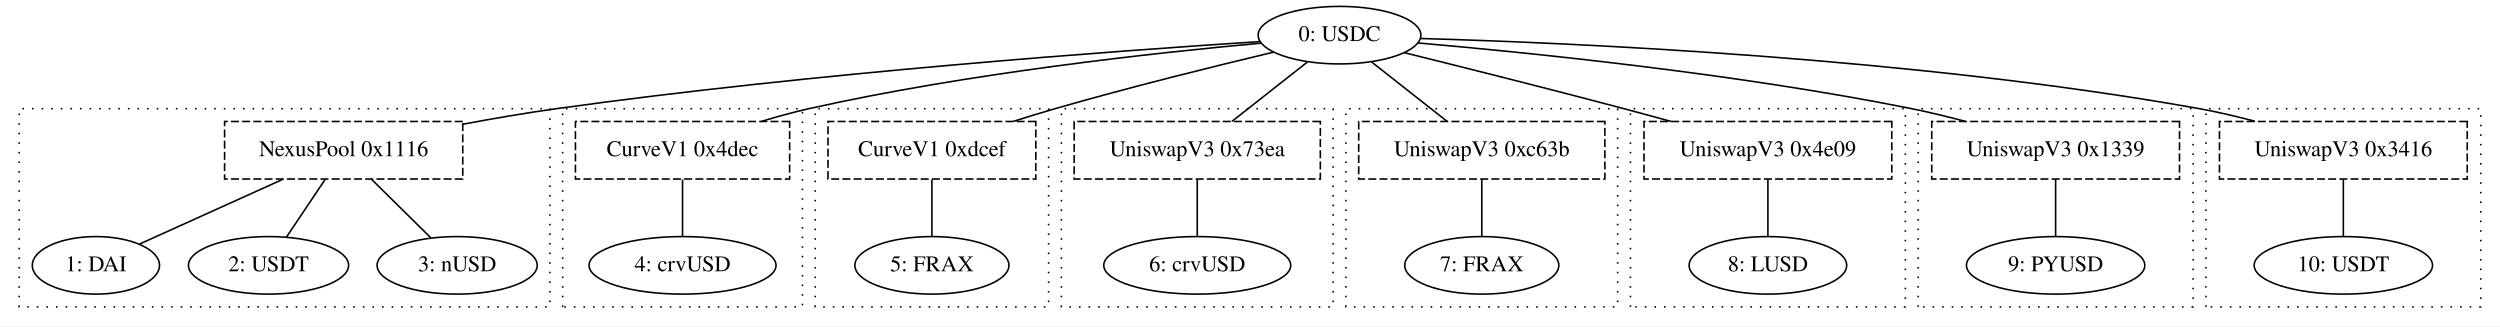
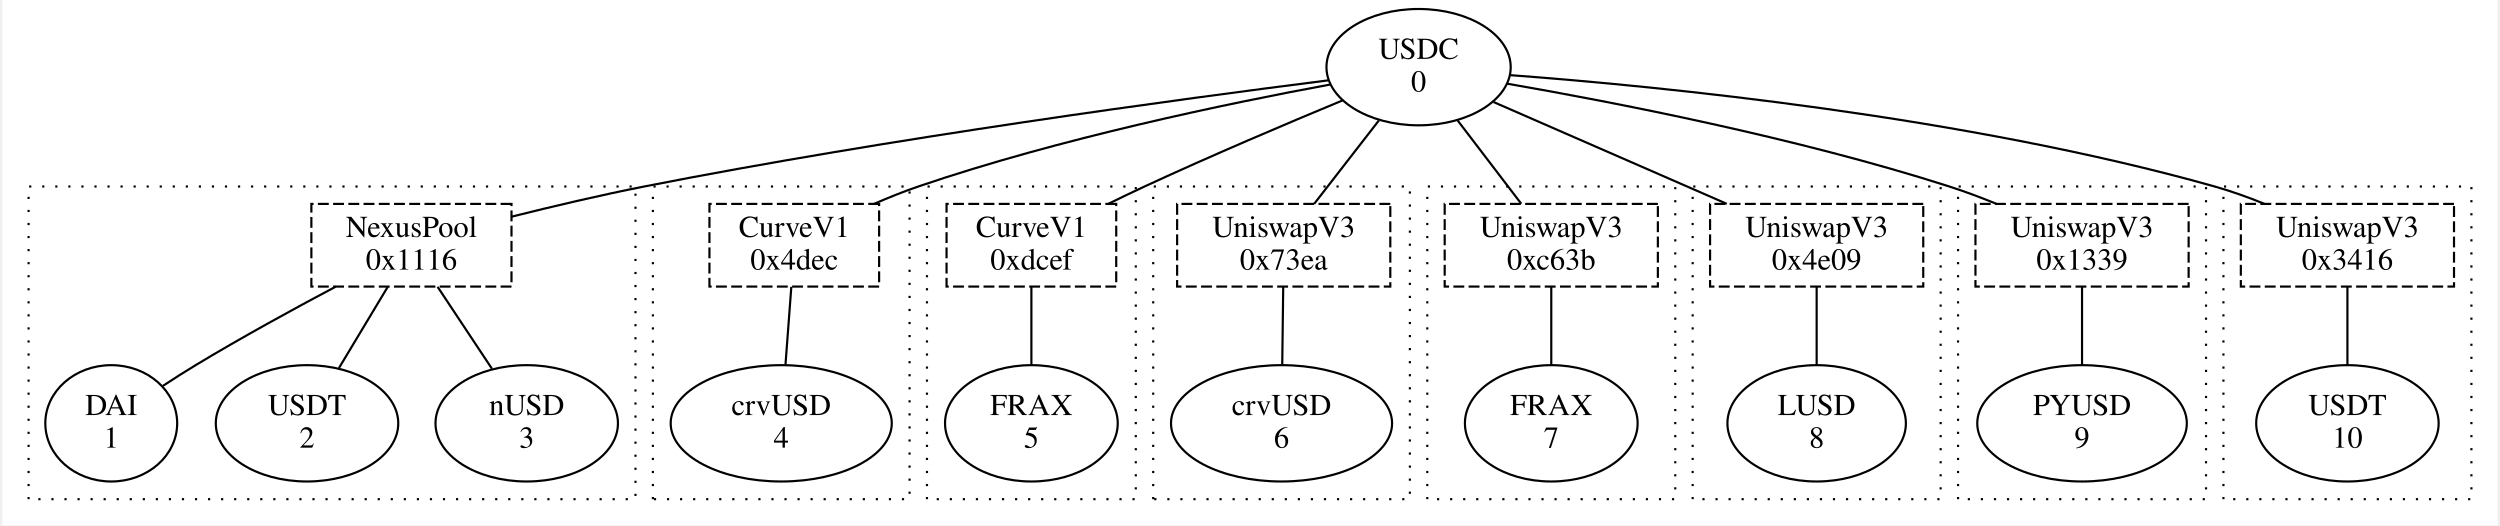
- <svg xmlns="http://www.w3.org/2000/svg" width="1564pt" height="204pt" viewBox="0.00 0.00 1564.00 204.00">
-   <g id="graph0" class="graph" transform="scale(1 1) rotate(0) translate(4 200)">
-     <polygon fill="white" stroke="transparent" points="-4,4 -4,-200 1560,-200 1560,4 -4,4" />
+ <svg xmlns="http://www.w3.org/2000/svg" width="1147pt" height="241pt" viewBox="0.00 0.00 1147.00 241.48">
+   <g id="graph0" class="graph" transform="scale(1 1) rotate(0) translate(4 237.48)">
+     <polygon fill="white" stroke="transparent" points="-4,4 -4,-237.48 1143,-237.48 1143,4 -4,4" />
    <g id="clust1" class="cluster">
-       <polygon fill="none" stroke="black" stroke-dasharray="1,5" points="8,-8 8,-132 340,-132 340,-8 8,-8" />
+       <polygon fill="none" stroke="black" stroke-dasharray="1,5" points="8,-8 8,-151.74 287,-151.74 287,-8 8,-8" />
    </g>
    <g id="clust3" class="cluster">
-       <polygon fill="none" stroke="black" stroke-dasharray="1,5" points="348,-8 348,-132 498,-132 498,-8 348,-8" />
+       <polygon fill="none" stroke="black" stroke-dasharray="1,5" points="295,-8 295,-151.74 413,-151.74 413,-8 295,-8" />
    </g>
    <g id="clust5" class="cluster">
-       <polygon fill="none" stroke="black" stroke-dasharray="1,5" points="506,-8 506,-132 652,-132 652,-8 506,-8" />
+       <polygon fill="none" stroke="black" stroke-dasharray="1,5" points="421,-8 421,-151.74 517,-151.74 517,-8 421,-8" />
    </g>
    <g id="clust7" class="cluster">
-       <polygon fill="none" stroke="black" stroke-dasharray="1,5" points="660,-8 660,-132 830,-132 830,-8 660,-8" />
+       <polygon fill="none" stroke="black" stroke-dasharray="1,5" points="525,-8 525,-151.74 643,-151.74 643,-8 525,-8" />
    </g>
    <g id="clust9" class="cluster">
-       <polygon fill="none" stroke="black" stroke-dasharray="1,5" points="838,-8 838,-132 1008,-132 1008,-8 838,-8" />
+       <polygon fill="none" stroke="black" stroke-dasharray="1,5" points="651,-8 651,-151.74 765,-151.74 765,-8 651,-8" />
    </g>
    <g id="clust11" class="cluster">
-       <polygon fill="none" stroke="black" stroke-dasharray="1,5" points="1016,-8 1016,-132 1188,-132 1188,-8 1016,-8" />
+       <polygon fill="none" stroke="black" stroke-dasharray="1,5" points="773,-8 773,-151.74 887,-151.74 887,-8 773,-8" />
    </g>
    <g id="clust13" class="cluster">
-       <polygon fill="none" stroke="black" stroke-dasharray="1,5" points="1196,-8 1196,-132 1368,-132 1368,-8 1196,-8" />
+       <polygon fill="none" stroke="black" stroke-dasharray="1,5" points="895,-8 895,-151.74 1009,-151.74 1009,-8 895,-8" />
    </g>
    <g id="clust15" class="cluster">
-       <polygon fill="none" stroke="black" stroke-dasharray="1,5" points="1376,-8 1376,-132 1548,-132 1548,-8 1376,-8" />
+       <polygon fill="none" stroke="black" stroke-dasharray="1,5" points="1017,-8 1017,-151.74 1131,-151.74 1131,-8 1017,-8" />
    </g>
    <g id="node1" class="node">
-       <ellipse fill="none" stroke="black" cx="834" cy="-178" rx="50.89" ry="18" />
-       <text text-anchor="middle" x="834" y="-174.3" font-family="Times,serif" font-size="14.00">0: USDC</text>
+       <ellipse fill="none" stroke="black" cx="647" cy="-206.61" rx="42.35" ry="26.74" />
+       <text text-anchor="middle" x="647" y="-210.41" font-family="Times,serif" font-size="14.00">USDC</text>
+       <text text-anchor="middle" x="647" y="-195.41" font-family="Times,serif" font-size="14.00">0</text>
    </g>
    <g id="node12" class="node">
-       <polygon fill="none" stroke="black" stroke-dasharray="5,2" points="285.5,-124 136.5,-124 136.5,-88 285.5,-88 285.5,-124" />
-       <text text-anchor="middle" x="211" y="-102.3" font-family="Times,serif" font-size="14.00">NexusPool 0x1116</text>
+       <polygon fill="none" stroke="black" stroke-dasharray="5,2" points="230,-143.74 138,-143.74 138,-105.74 230,-105.74 230,-143.74" />
+       <text text-anchor="middle" x="184" y="-128.54" font-family="Times,serif" font-size="14.00">NexusPool</text>
+       <text text-anchor="middle" x="184" y="-113.54" font-family="Times,serif" font-size="14.00">0x1116</text>
    </g>
    <g id="edge1" class="edge">
-       <path fill="none" stroke="black" d="M784.44,-174C695.79,-168.28 504.33,-154.38 344,-132 325.04,-129.35 304.67,-125.86 285.71,-122.32" />
+       <path fill="none" stroke="black" d="M605.41,-200.53C538.76,-192.11 404.01,-173.97 291,-151.74 270.93,-147.79 248.94,-142.6 230.15,-137.9" />
    </g>
    <g id="node13" class="node">
-       <polygon fill="none" stroke="black" stroke-dasharray="5,2" points="490,-124 356,-124 356,-88 490,-88 490,-124" />
-       <text text-anchor="middle" x="423" y="-102.3" font-family="Times,serif" font-size="14.00">CurveV1 0x4dec</text>
+       <polygon fill="none" stroke="black" stroke-dasharray="5,2" points="399,-143.74 321,-143.74 321,-105.74 399,-105.74 399,-143.74" />
+       <text text-anchor="middle" x="360" y="-128.54" font-family="Times,serif" font-size="14.00">CurveV1</text>
+       <text text-anchor="middle" x="360" y="-113.54" font-family="Times,serif" font-size="14.00">0x4dec</text>
    </g>
    <g id="edge7" class="edge">
-       <path fill="none" stroke="black" d="M785.15,-173.03C720,-167.12 601.32,-154.27 502,-132 492.31,-129.83 482.11,-127.01 472.37,-124.05" />
+       <path fill="none" stroke="black" d="M606.43,-198.63C559.94,-190.05 481.82,-173.87 417,-151.74 410.31,-149.46 403.34,-146.66 396.67,-143.75" />
    </g>
    <g id="node14" class="node">
-       <polygon fill="none" stroke="black" stroke-dasharray="5,2" points="644,-124 514,-124 514,-88 644,-88 644,-124" />
-       <text text-anchor="middle" x="579" y="-102.3" font-family="Times,serif" font-size="14.00">CurveV1 0xdcef</text>
+       <polygon fill="none" stroke="black" stroke-dasharray="5,2" points="508,-143.74 430,-143.74 430,-105.74 508,-105.74 508,-143.74" />
+       <text text-anchor="middle" x="469" y="-128.54" font-family="Times,serif" font-size="14.00">CurveV1</text>
+       <text text-anchor="middle" x="469" y="-113.54" font-family="Times,serif" font-size="14.00">0xdcef</text>
    </g>
    <g id="edge9" class="edge">
-       <path fill="none" stroke="black" d="M792.79,-167.4C756.58,-158.77 702.55,-145.43 656,-132 647.49,-129.55 638.51,-126.79 629.8,-124.02" />
+       <path fill="none" stroke="black" d="M611.99,-191.3C586.57,-180.75 551.44,-165.84 521,-151.74 515.6,-149.24 509.92,-146.51 504.39,-143.79" />
    </g>
    <g id="node15" class="node">
-       <polygon fill="none" stroke="black" stroke-dasharray="5,2" points="822,-124 668,-124 668,-88 822,-88 822,-124" />
-       <text text-anchor="middle" x="745" y="-102.3" font-family="Times,serif" font-size="14.00">UniswapV3 0x73ea</text>
+       <polygon fill="none" stroke="black" stroke-dasharray="5,2" points="634,-143.74 536,-143.74 536,-105.74 634,-105.74 634,-143.74" />
+       <text text-anchor="middle" x="585" y="-128.54" font-family="Times,serif" font-size="14.00">UniswapV3</text>
+       <text text-anchor="middle" x="585" y="-113.54" font-family="Times,serif" font-size="14.00">0x73ea</text>
    </g>
    <g id="edge11" class="edge">
-       <path fill="none" stroke="black" d="M813.8,-161.12C799.75,-150.06 781.03,-135.34 766.67,-124.04" />
+       <path fill="none" stroke="black" d="M628.73,-182.08C619.23,-169.84 607.8,-155.11 599.01,-143.78" />
    </g>
    <g id="node16" class="node">
-       <polygon fill="none" stroke="black" stroke-dasharray="5,2" points="1000,-124 846,-124 846,-88 1000,-88 1000,-124" />
-       <text text-anchor="middle" x="923" y="-102.3" font-family="Times,serif" font-size="14.00">UniswapV3 0xc63b</text>
+       <polygon fill="none" stroke="black" stroke-dasharray="5,2" points="757,-143.74 659,-143.74 659,-105.74 757,-105.74 757,-143.74" />
+       <text text-anchor="middle" x="708" y="-128.54" font-family="Times,serif" font-size="14.00">UniswapV3</text>
+       <text text-anchor="middle" x="708" y="-113.54" font-family="Times,serif" font-size="14.00">0xc63b</text>
    </g>
    <g id="edge13" class="edge">
-       <path fill="none" stroke="black" d="M854.2,-161.12C868.25,-150.06 886.97,-135.34 901.33,-124.04" />
+       <path fill="none" stroke="black" d="M664.97,-182.08C674.32,-169.84 685.57,-155.11 694.22,-143.78" />
    </g>
    <g id="node17" class="node">
-       <polygon fill="none" stroke="black" stroke-dasharray="5,2" points="1179.5,-124 1024.5,-124 1024.5,-88 1179.5,-88 1179.5,-124" />
-       <text text-anchor="middle" x="1102" y="-102.3" font-family="Times,serif" font-size="14.00">UniswapV3 0x4e09</text>
+       <polygon fill="none" stroke="black" stroke-dasharray="5,2" points="879,-143.74 781,-143.74 781,-105.74 879,-105.74 879,-143.74" />
+       <text text-anchor="middle" x="830" y="-128.54" font-family="Times,serif" font-size="14.00">UniswapV3</text>
+       <text text-anchor="middle" x="830" y="-113.54" font-family="Times,serif" font-size="14.00">0x4e09</text>
    </g>
    <g id="edge15" class="edge">
-       <path fill="none" stroke="black" d="M874.36,-167.08C910.49,-158.14 964.86,-144.5 1012,-132 1021.56,-129.46 1031.68,-126.72 1041.54,-124" />
+       <path fill="none" stroke="black" d="M681.42,-190.59C711.86,-177.3 756.33,-157.89 788.69,-143.77" />
    </g>
    <g id="node18" class="node">
-       <polygon fill="none" stroke="black" stroke-dasharray="5,2" points="1359.5,-124 1204.5,-124 1204.5,-88 1359.5,-88 1359.5,-124" />
-       <text text-anchor="middle" x="1282" y="-102.3" font-family="Times,serif" font-size="14.00">UniswapV3 0x1339</text>
+       <polygon fill="none" stroke="black" stroke-dasharray="5,2" points="1001,-143.74 903,-143.74 903,-105.74 1001,-105.74 1001,-143.74" />
+       <text text-anchor="middle" x="952" y="-128.54" font-family="Times,serif" font-size="14.00">UniswapV3</text>
+       <text text-anchor="middle" x="952" y="-113.54" font-family="Times,serif" font-size="14.00">0x1339</text>
    </g>
    <g id="edge17" class="edge">
-       <path fill="none" stroke="black" d="M883,-173.12C952.3,-167.12 1082.68,-153.93 1192,-132 1202.97,-129.8 1214.57,-126.97 1225.65,-124.01" />
+       <path fill="none" stroke="black" d="M687.76,-199C736.71,-190.52 820.98,-174.18 891,-151.74 898.13,-149.46 905.57,-146.66 912.7,-143.75" />
    </g>
    <g id="node19" class="node">
-       <polygon fill="none" stroke="black" stroke-dasharray="5,2" points="1539.5,-124 1384.5,-124 1384.5,-88 1539.5,-88 1539.5,-124" />
-       <text text-anchor="middle" x="1462" y="-102.3" font-family="Times,serif" font-size="14.00">UniswapV3 0x3416</text>
+       <polygon fill="none" stroke="black" stroke-dasharray="5,2" points="1123,-143.74 1025,-143.74 1025,-105.74 1123,-105.74 1123,-143.74" />
+       <text text-anchor="middle" x="1074" y="-128.54" font-family="Times,serif" font-size="14.00">UniswapV3</text>
+       <text text-anchor="middle" x="1074" y="-113.54" font-family="Times,serif" font-size="14.00">0x3416</text>
    </g>
    <g id="edge19" class="edge">
-       <path fill="none" stroke="black" d="M884.47,-175.93C980.25,-173.2 1194.63,-163.76 1372,-132 1383.33,-129.97 1395.3,-127.14 1406.68,-124.12" />
+       <path fill="none" stroke="black" d="M689.17,-202.93C758.04,-197.78 898.48,-183.99 1013,-151.74 1020.54,-149.62 1028.37,-146.79 1035.82,-143.78" />
    </g>
    <g id="node2" class="node">
-       <ellipse fill="none" stroke="black" cx="56" cy="-34" rx="39.79" ry="18" />
-       <text text-anchor="middle" x="56" y="-30.3" font-family="Times,serif" font-size="14.00">1: DAI</text>
+       <ellipse fill="none" stroke="black" cx="46" cy="-42.87" rx="30.31" ry="26.74" />
+       <text text-anchor="middle" x="46" y="-46.67" font-family="Times,serif" font-size="14.00">DAI</text>
+       <text text-anchor="middle" x="46" y="-31.67" font-family="Times,serif" font-size="14.00">1</text>
    </g>
    <g id="node3" class="node">
-       <ellipse fill="none" stroke="black" cx="164" cy="-34" rx="50.09" ry="18" />
-       <text text-anchor="middle" x="164" y="-30.3" font-family="Times,serif" font-size="14.00">2: USDT</text>
+       <ellipse fill="none" stroke="black" cx="136" cy="-42.87" rx="41.94" ry="26.74" />
+       <text text-anchor="middle" x="136" y="-46.67" font-family="Times,serif" font-size="14.00">USDT</text>
+       <text text-anchor="middle" x="136" y="-31.67" font-family="Times,serif" font-size="14.00">2</text>
    </g>
    <g id="node4" class="node">
-       <ellipse fill="none" stroke="black" cx="282" cy="-34" rx="50.09" ry="18" />
-       <text text-anchor="middle" x="282" y="-30.3" font-family="Times,serif" font-size="14.00">3: nUSD</text>
+       <ellipse fill="none" stroke="black" cx="237" cy="-42.87" rx="41.94" ry="26.74" />
+       <text text-anchor="middle" x="237" y="-46.67" font-family="Times,serif" font-size="14.00">nUSD</text>
+       <text text-anchor="middle" x="237" y="-31.67" font-family="Times,serif" font-size="14.00">3</text>
    </g>
    <g id="node5" class="node">
-       <ellipse fill="none" stroke="black" cx="423" cy="-34" rx="58.49" ry="18" />
-       <text text-anchor="middle" x="423" y="-30.3" font-family="Times,serif" font-size="14.00">4: crvUSD</text>
+       <ellipse fill="none" stroke="black" cx="354" cy="-42.87" rx="50.82" ry="26.74" />
+       <text text-anchor="middle" x="354" y="-46.67" font-family="Times,serif" font-size="14.00">crvUSD</text>
+       <text text-anchor="middle" x="354" y="-31.67" font-family="Times,serif" font-size="14.00">4</text>
    </g>
    <g id="node6" class="node">
-       <ellipse fill="none" stroke="black" cx="579" cy="-34" rx="48.19" ry="18" />
-       <text text-anchor="middle" x="579" y="-30.3" font-family="Times,serif" font-size="14.00">5: FRAX</text>
+       <ellipse fill="none" stroke="black" cx="469" cy="-42.87" rx="39.7" ry="26.74" />
+       <text text-anchor="middle" x="469" y="-46.67" font-family="Times,serif" font-size="14.00">FRAX</text>
+       <text text-anchor="middle" x="469" y="-31.67" font-family="Times,serif" font-size="14.00">5</text>
    </g>
    <g id="node7" class="node">
-       <ellipse fill="none" stroke="black" cx="745" cy="-34" rx="58.49" ry="18" />
-       <text text-anchor="middle" x="745" y="-30.3" font-family="Times,serif" font-size="14.00">6: crvUSD</text>
+       <ellipse fill="none" stroke="black" cx="584" cy="-42.87" rx="50.82" ry="26.74" />
+       <text text-anchor="middle" x="584" y="-46.67" font-family="Times,serif" font-size="14.00">crvUSD</text>
+       <text text-anchor="middle" x="584" y="-31.67" font-family="Times,serif" font-size="14.00">6</text>
    </g>
    <g id="node8" class="node">
-       <ellipse fill="none" stroke="black" cx="923" cy="-34" rx="48.19" ry="18" />
-       <text text-anchor="middle" x="923" y="-30.3" font-family="Times,serif" font-size="14.00">7: FRAX</text>
+       <ellipse fill="none" stroke="black" cx="708" cy="-42.87" rx="39.7" ry="26.74" />
+       <text text-anchor="middle" x="708" y="-46.67" font-family="Times,serif" font-size="14.00">FRAX</text>
+       <text text-anchor="middle" x="708" y="-31.67" font-family="Times,serif" font-size="14.00">7</text>
    </g>
    <g id="node9" class="node">
-       <ellipse fill="none" stroke="black" cx="1102" cy="-34" rx="49.29" ry="18" />
-       <text text-anchor="middle" x="1102" y="-30.3" font-family="Times,serif" font-size="14.00">8: LUSD</text>
+       <ellipse fill="none" stroke="black" cx="830" cy="-42.87" rx="41.02" ry="26.74" />
+       <text text-anchor="middle" x="830" y="-46.67" font-family="Times,serif" font-size="14.00">LUSD</text>
+       <text text-anchor="middle" x="830" y="-31.67" font-family="Times,serif" font-size="14.00">8</text>
    </g>
    <g id="node10" class="node">
-       <ellipse fill="none" stroke="black" cx="1282" cy="-34" rx="55.79" ry="18" />
-       <text text-anchor="middle" x="1282" y="-30.3" font-family="Times,serif" font-size="14.00">9: PYUSD</text>
+       <ellipse fill="none" stroke="black" cx="952" cy="-42.87" rx="48.17" ry="26.74" />
+       <text text-anchor="middle" x="952" y="-46.67" font-family="Times,serif" font-size="14.00">PYUSD</text>
+       <text text-anchor="middle" x="952" y="-31.67" font-family="Times,serif" font-size="14.00">9</text>
    </g>
    <g id="node11" class="node">
-       <ellipse fill="none" stroke="black" cx="1462" cy="-34" rx="55.79" ry="18" />
-       <text text-anchor="middle" x="1462" y="-30.3" font-family="Times,serif" font-size="14.00">10: USDT</text>
+       <ellipse fill="none" stroke="black" cx="1074" cy="-42.87" rx="41.94" ry="26.74" />
+       <text text-anchor="middle" x="1074" y="-46.67" font-family="Times,serif" font-size="14.00">USDT</text>
+       <text text-anchor="middle" x="1074" y="-31.67" font-family="Times,serif" font-size="14.00">10</text>
    </g>
    <g id="edge2" class="edge">
-       <path fill="none" stroke="black" d="M173.08,-87.88C145.3,-75.33 108.24,-58.59 83.32,-47.34" />
+       <path fill="none" stroke="black" d="M149.22,-105.72C130.05,-95.55 105.96,-82.38 85,-69.74 79.99,-66.72 74.71,-63.35 69.72,-60.07" />
    </g>
    <g id="edge3" class="edge">
-       <path fill="none" stroke="black" d="M199.38,-87.7C191.99,-76.68 182.46,-62.5 175.16,-51.62" />
+       <path fill="none" stroke="black" d="M173.11,-105.62C166.47,-94.57 157.9,-80.31 150.67,-68.28" />
    </g>
    <g id="edge4" class="edge">
-       <path fill="none" stroke="black" d="M228.55,-87.7C239.88,-76.52 254.53,-62.08 265.62,-51.14" />
+       <path fill="none" stroke="black" d="M196.03,-105.62C203.42,-94.48 212.98,-80.07 221,-67.98" />
    </g>
    <g id="edge8" class="edge">
-       <path fill="none" stroke="black" d="M423,-87.7C423,-76.85 423,-62.92 423,-52.1" />
+       <path fill="none" stroke="black" d="M358.64,-105.62C357.84,-95.03 356.83,-81.5 355.95,-69.8" />
    </g>
    <g id="edge10" class="edge">
-       <path fill="none" stroke="black" d="M579,-87.7C579,-76.85 579,-62.92 579,-52.1" />
+       <path fill="none" stroke="black" d="M469,-105.62C469,-95.03 469,-81.5 469,-69.8" />
    </g>
    <g id="edge12" class="edge">
-       <path fill="none" stroke="black" d="M745,-87.7C745,-76.85 745,-62.92 745,-52.1" />
+       <path fill="none" stroke="black" d="M584.77,-105.62C584.64,-95.03 584.47,-81.5 584.32,-69.8" />
    </g>
    <g id="edge14" class="edge">
-       <path fill="none" stroke="black" d="M923,-87.7C923,-76.85 923,-62.92 923,-52.1" />
+       <path fill="none" stroke="black" d="M708,-105.62C708,-95.03 708,-81.5 708,-69.8" />
    </g>
    <g id="edge16" class="edge">
-       <path fill="none" stroke="black" d="M1102,-87.7C1102,-76.85 1102,-62.92 1102,-52.1" />
+       <path fill="none" stroke="black" d="M830,-105.62C830,-95.03 830,-81.5 830,-69.8" />
    </g>
    <g id="edge18" class="edge">
-       <path fill="none" stroke="black" d="M1282,-87.7C1282,-76.85 1282,-62.92 1282,-52.1" />
+       <path fill="none" stroke="black" d="M952,-105.62C952,-95.03 952,-81.5 952,-69.8" />
    </g>
    <g id="edge20" class="edge">
-       <path fill="none" stroke="black" d="M1462,-87.7C1462,-76.85 1462,-62.92 1462,-52.1" />
+       <path fill="none" stroke="black" d="M1074,-105.62C1074,-95.03 1074,-81.5 1074,-69.8" />
    </g>
  </g>
</svg>
